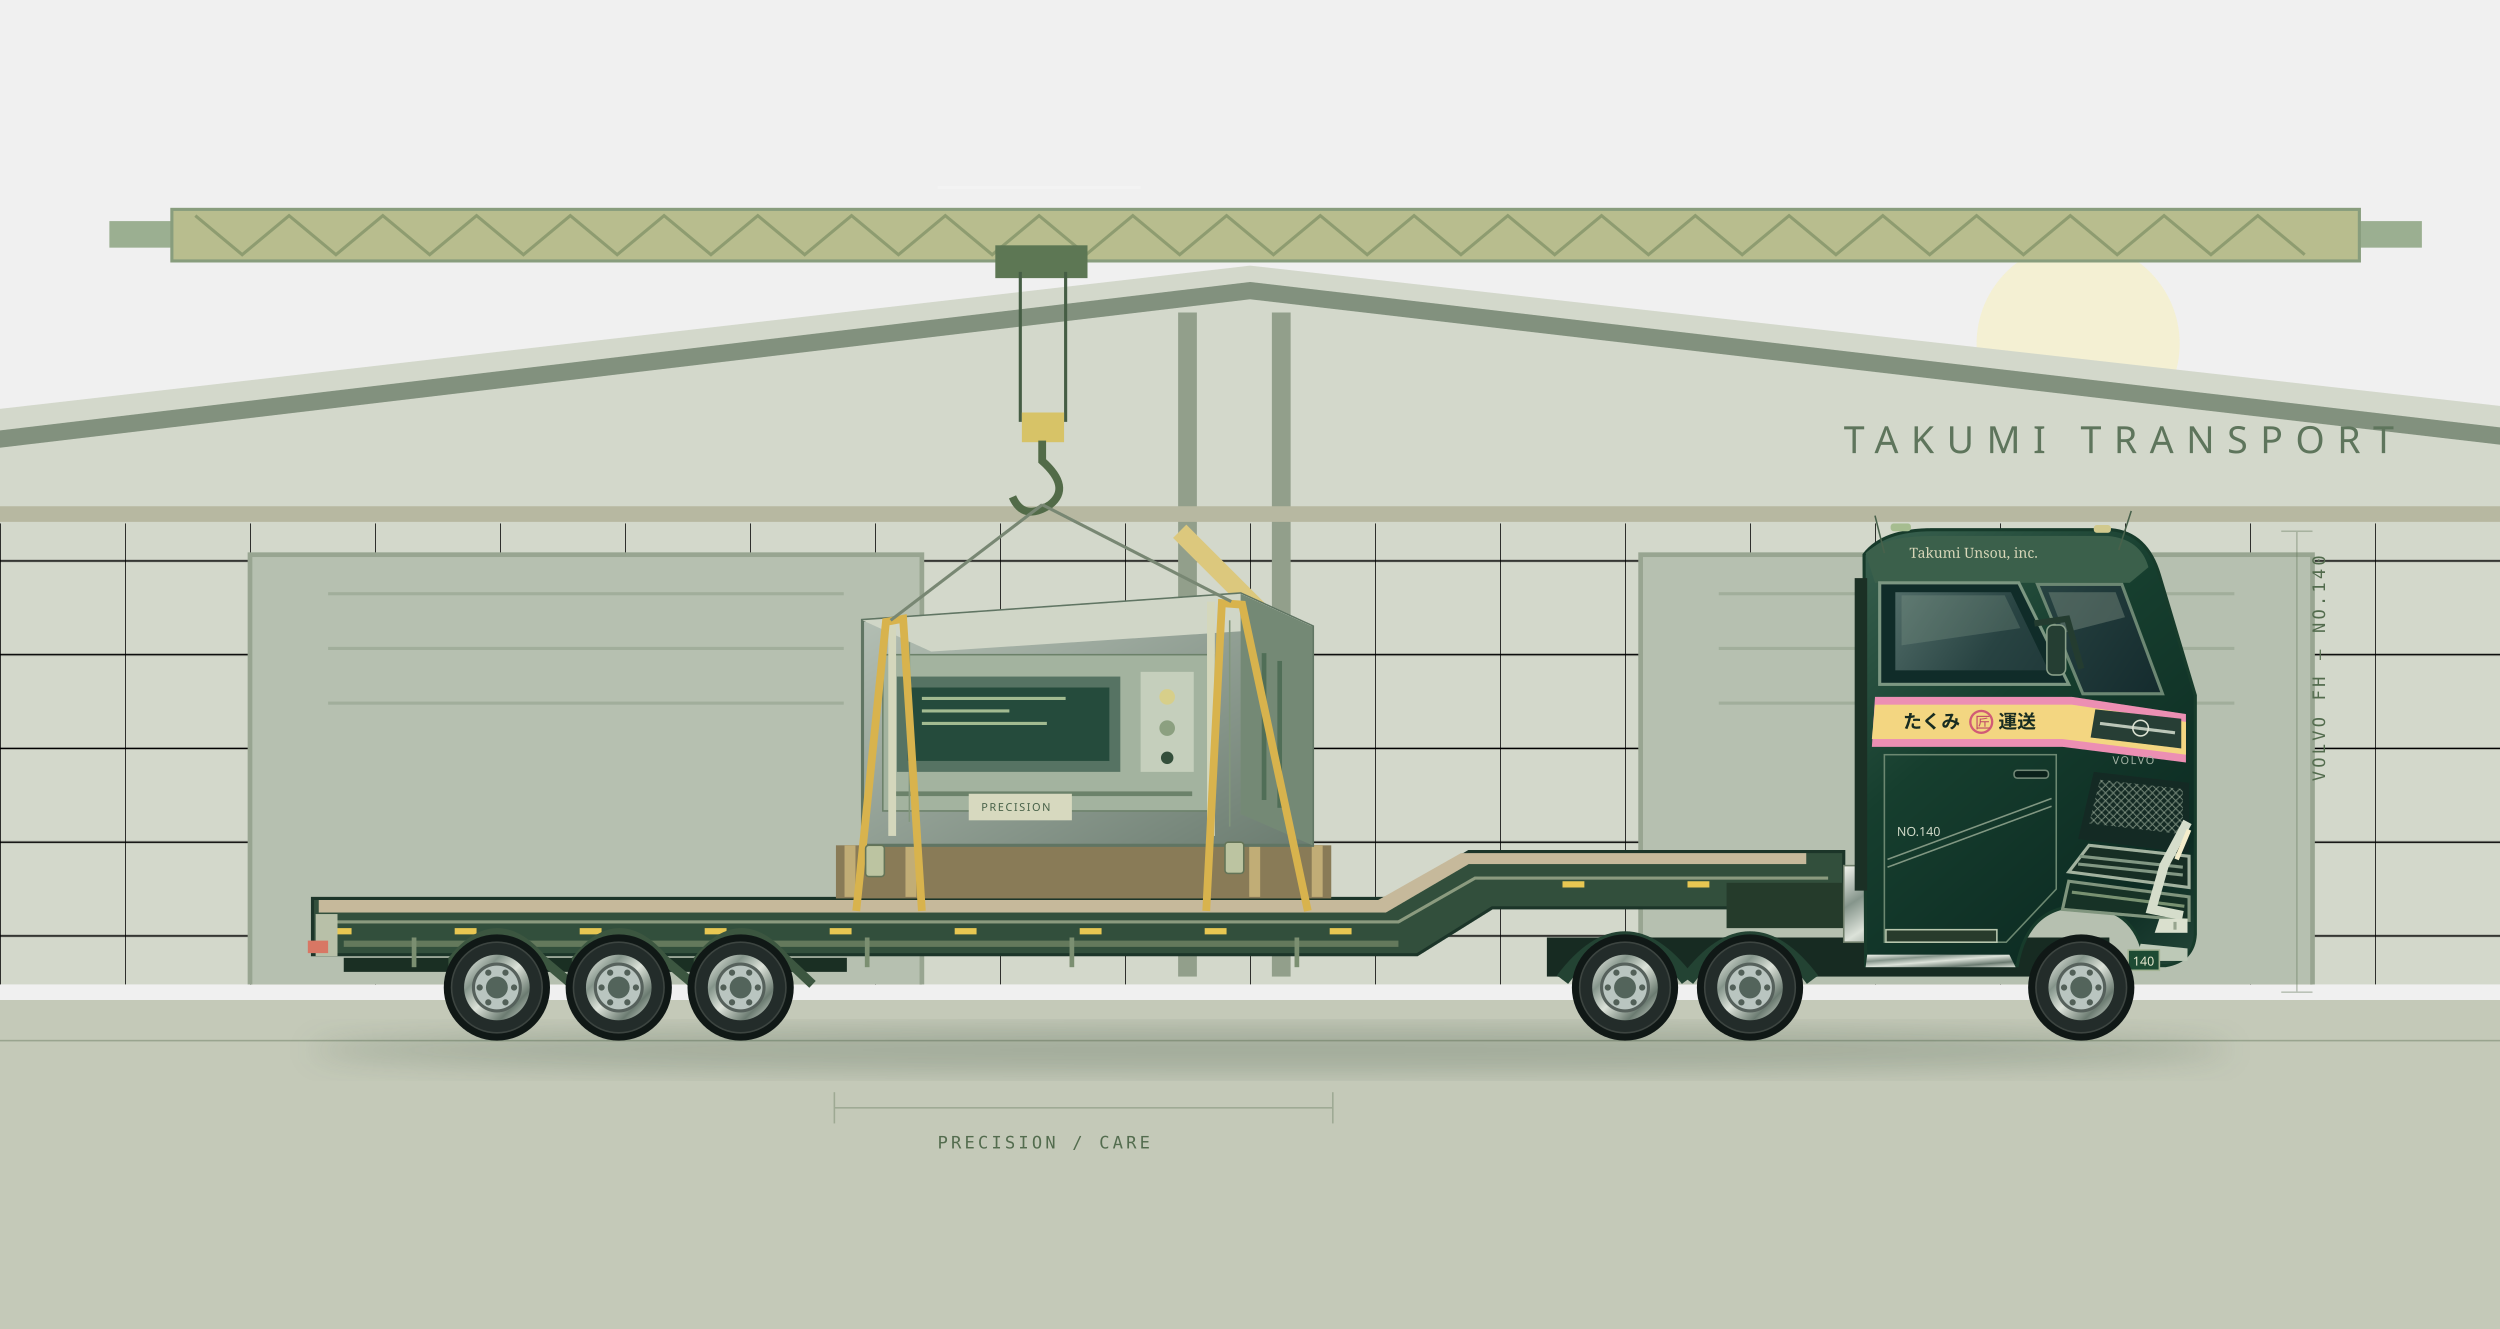
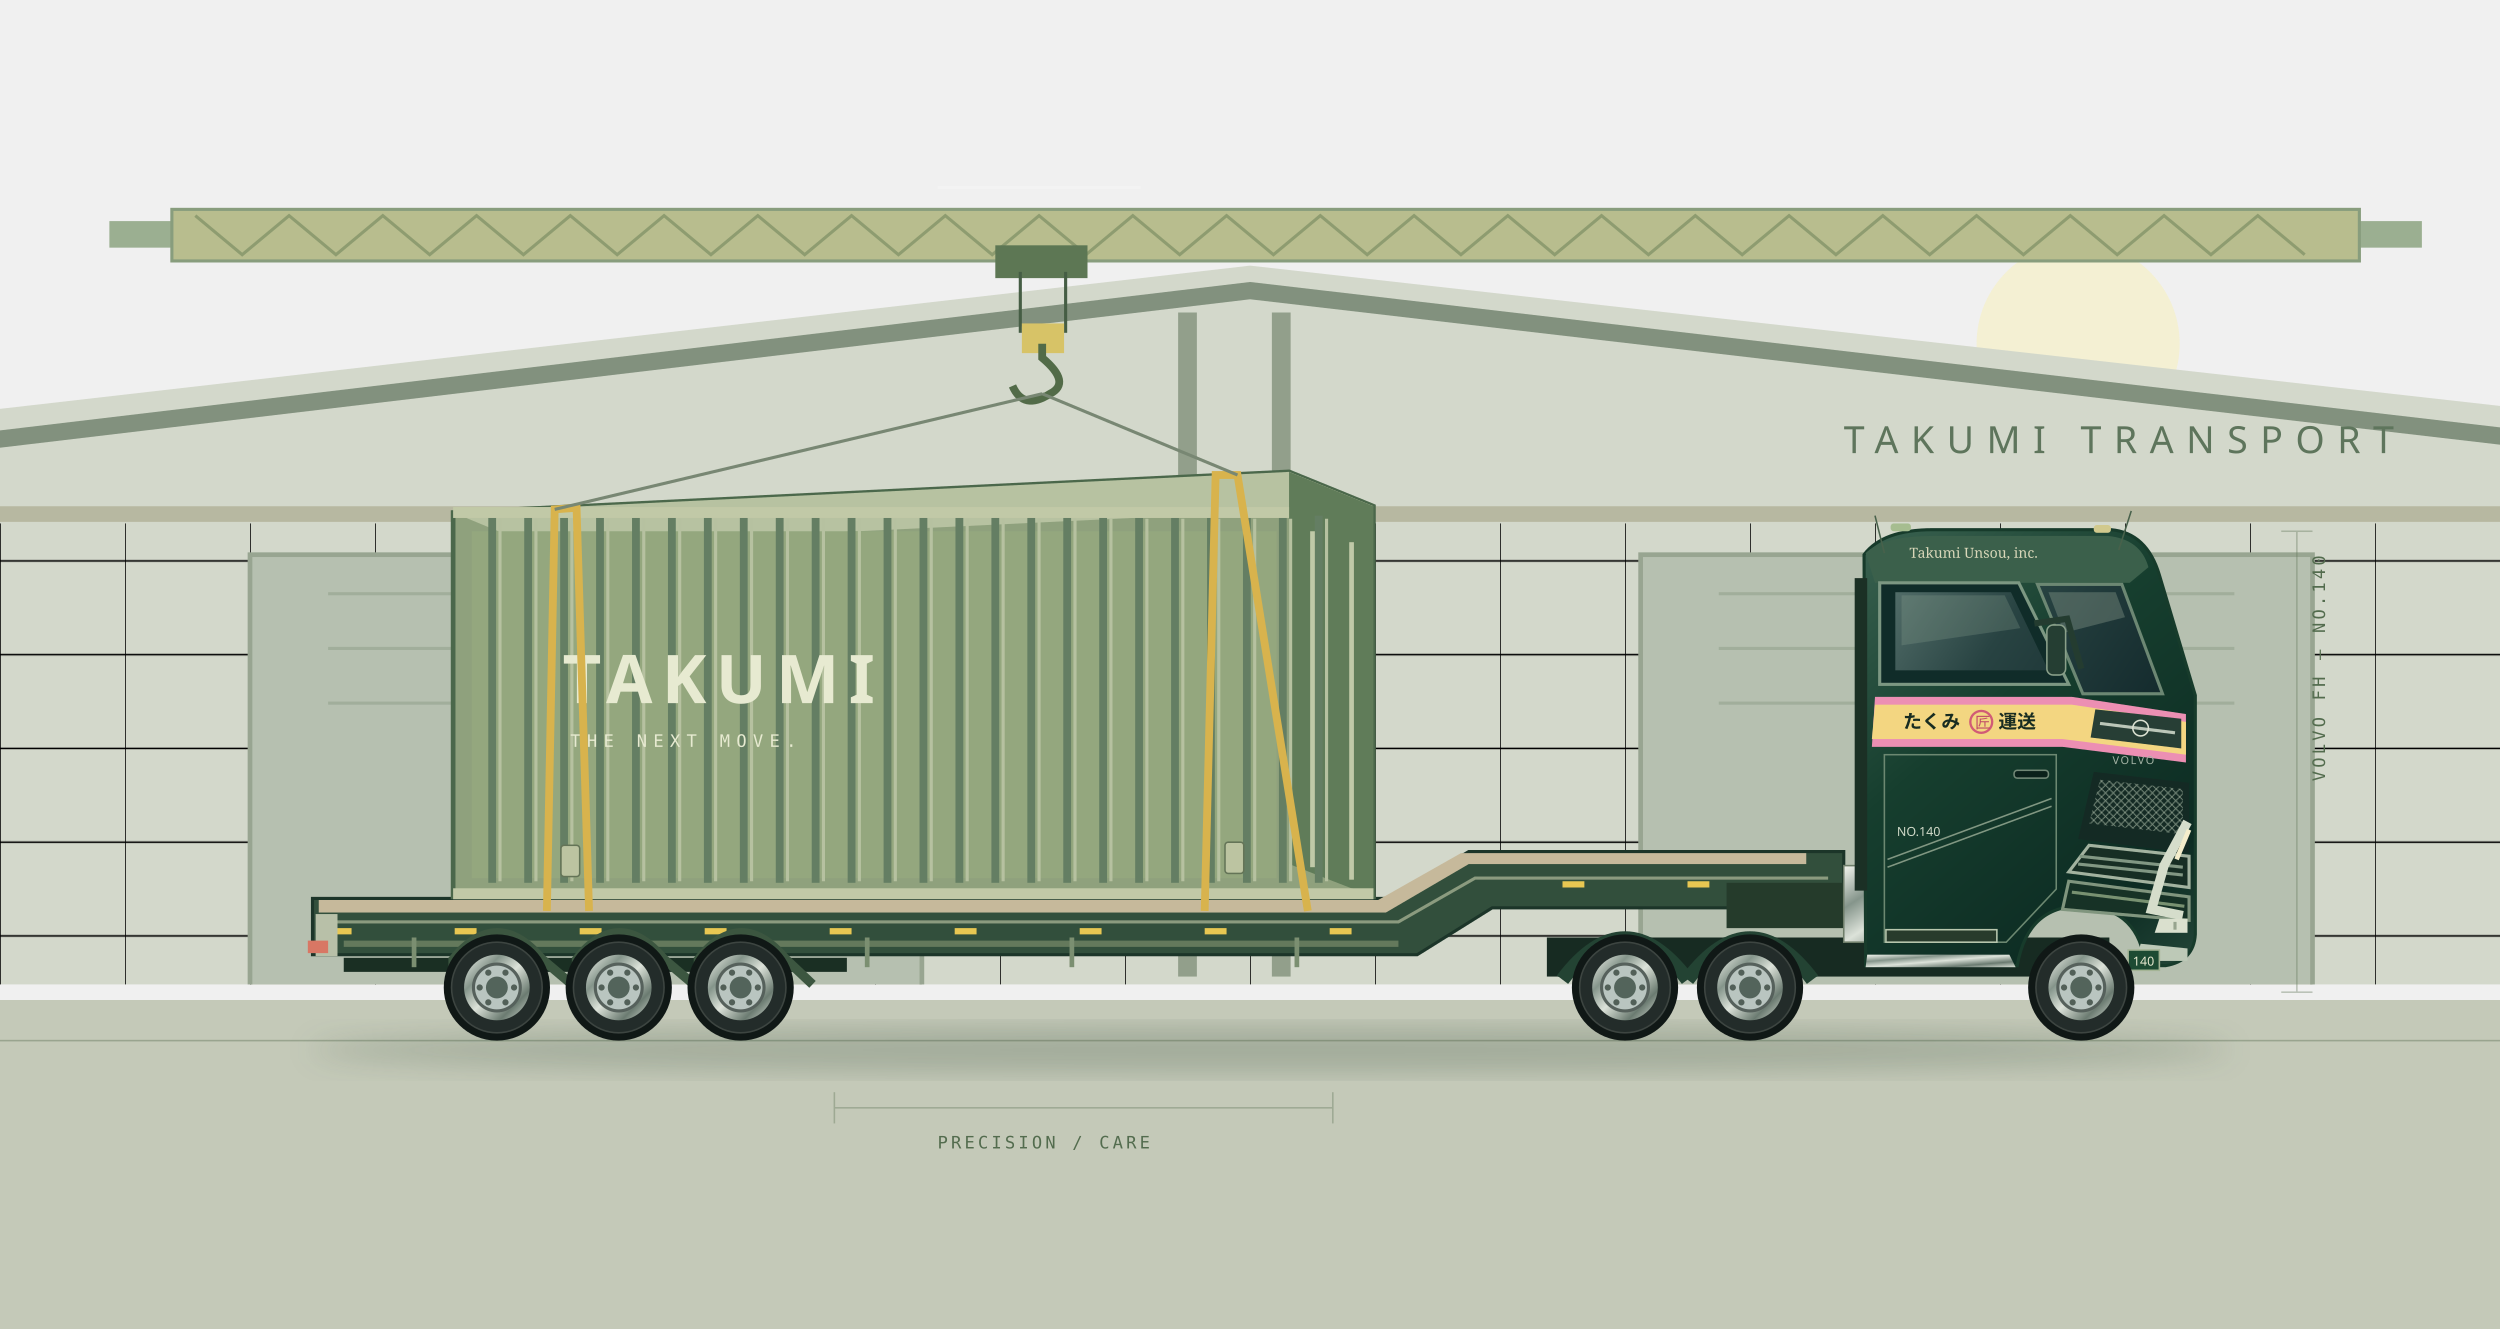
<svg xmlns="http://www.w3.org/2000/svg" viewBox="0 0 1600 850" fill="none" aria-labelledby="sceneTitle sceneDesc" role="img">
  <defs>
    <linearGradient id="paint" x1="1180" y1="340" x2="1420" y2="620" gradientUnits="userSpaceOnUse">
      <stop stop-color="#3c6452" />
      <stop offset=".4" stop-color="#163e2e" />
      <stop offset=".8" stop-color="#0d2c23" />
      <stop offset="1" stop-color="#284b3c" />
    </linearGradient>
    <linearGradient id="paintSide" x1="0" y1="0" x2="0" y2="1">
      <stop stop-color="#426955" />
      <stop offset=".24" stop-color="#214a36" />
      <stop offset="1" stop-color="#0e2b23" />
    </linearGradient>
    <linearGradient id="glass" x1="1200" y1="370" x2="1380" y2="490" gradientUnits="userSpaceOnUse">
      <stop stop-color="#5a7570" />
      <stop offset=".4" stop-color="#284342" />
      <stop offset="1" stop-color="#102629" />
    </linearGradient>
    <linearGradient id="chrome" x1="0" y1="0" x2="1" y2="1">
      <stop stop-color="#f3f5ee" />
      <stop offset=".28" stop-color="#85958b" />
      <stop offset=".5" stop-color="#dce2d9" />
      <stop offset=".77" stop-color="#6b7b71" />
      <stop offset="1" stop-color="#d7ddd4" />
    </linearGradient>
    <linearGradient id="box" x1="0" y1="0" x2="1" y2="1">
      <stop stop-color="#b7c2b7" />
      <stop offset="1" stop-color="#6b7c70" />
    </linearGradient>
    <pattern id="mesh" width="5" height="5" patternUnits="userSpaceOnUse">
      <path d="M0 0L5 5M5 0L0 5" stroke="#7c8f7f" stroke-width=".6" />
    </pattern>
    <pattern id="warehouseLines" width="80" height="60" patternUnits="userSpaceOnUse">
      <path d="M0 0V60M0 59H80" stroke="currentColor" stroke-width="1" />
    </pattern>
    <filter id="soft">
      <feGaussianBlur stdDeviation="9" />
    </filter>
    <symbol id="tree" viewBox="0 0 70 100">
      <path d="M35 0L3 63H19L0 85H70L51 63H67Z" fill="currentColor" />
      <path d="M32 80H38V100H32Z" fill="currentColor" />
    </symbol>
  </defs>
  <g id="sky" opacity=".6">
    <circle cx="1330" cy="220" r="65" fill="#f6f0c0" />
    <path d="M250 240H440M1030 160H1160M600 120H730" stroke="#fff" stroke-width="2" opacity=".3" />
  </g>
  <g id="landscape" opacity="0">
    <g id="far-mountains" fill="#6e8c77">
      <path d="M-800 610L-590 420L-400 520L-100 280L170 470L420 330L770 560L990 390L1280 500L1540 290L1830 510L2130 340L2500 600V760H-800Z" />
    </g>
    <g id="near-mountains" fill="#42694f">
      <path d="M-500 640L-200 500L80 620L300 470L590 620L800 480L1150 640L1420 500L1700 640L1950 440L2300 610V760H-500Z" />
    </g>
    <g id="trees" color="#2c4d38">
      <use href="#tree" x="-600" y="490" width="60" height="130" />
      <use href="#tree" x="-518" y="506" width="72" height="142" />
      <use href="#tree" x="-436" y="522" width="84" height="154" />
      <use href="#tree" x="-354" y="538" width="60" height="130" />
      <use href="#tree" x="-272" y="490" width="72" height="142" />
      <use href="#tree" x="-190" y="506" width="84" height="154" />
      <use href="#tree" x="-108" y="522" width="60" height="130" />
      <use href="#tree" x="-26" y="538" width="72" height="142" />
      <use href="#tree" x="56" y="490" width="84" height="154" />
      <use href="#tree" x="138" y="506" width="60" height="130" />
      <use href="#tree" x="220" y="522" width="72" height="142" />
      <use href="#tree" x="302" y="538" width="84" height="154" />
      <use href="#tree" x="384" y="490" width="60" height="130" />
      <use href="#tree" x="466" y="506" width="72" height="142" />
      <use href="#tree" x="548" y="522" width="84" height="154" />
      <use href="#tree" x="630" y="538" width="60" height="130" />
      <use href="#tree" x="712" y="490" width="72" height="142" />
      <use href="#tree" x="794" y="506" width="84" height="154" />
      <use href="#tree" x="876" y="522" width="60" height="130" />
      <use href="#tree" x="958" y="538" width="72" height="142" />
      <use href="#tree" x="1040" y="490" width="84" height="154" />
      <use href="#tree" x="1122" y="506" width="60" height="130" />
      <use href="#tree" x="1204" y="522" width="72" height="142" />
      <use href="#tree" x="1286" y="538" width="84" height="154" />
      <use href="#tree" x="1368" y="490" width="60" height="130" />
      <use href="#tree" x="1450" y="506" width="72" height="142" />
      <use href="#tree" x="1532" y="522" width="84" height="154" />
      <use href="#tree" x="1614" y="538" width="60" height="130" />
      <use href="#tree" x="1696" y="490" width="72" height="142" />
      <use href="#tree" x="1778" y="506" width="84" height="154" />
      <use href="#tree" x="1860" y="522" width="60" height="130" />
      <use href="#tree" x="1942" y="538" width="72" height="142" />
      <use href="#tree" x="2024" y="490" width="84" height="154" />
      <use href="#tree" x="2106" y="506" width="60" height="130" />
      <use href="#tree" x="2188" y="522" width="72" height="142" />
      <use href="#tree" x="2270" y="538" width="84" height="154" />
    </g>
    <g id="bridge" stroke="#6e8171" stroke-width="7" opacity=".6">
      <path d="M-300 685H2100M-300 735H2100M-200 685V850M50 685V850M300 685V850M550 685V850M800 685V850M1050 685V850M1300 685V850M1550 685V850M1800 685V850" />
    </g>
  </g>
  <g id="warehouse" color="#a5b0a1">
    <path d="M-160 630V280L800 170L1780 280V630" fill="#d3d8cb" />
    <path d="M-160 300L800 186L1780 300" stroke="#82917e" stroke-width="11" />
    <path d="M0 335H1600V630H0Z" fill="url(#warehouseLines)" />
    <path d="M160 630V355H590V630M1050 630V355H1480V630" fill="#b6c0b0" stroke="#98a591" stroke-width="3" />
    <path d="M210 380H540M210 415H540M210 450H540M1100 380H1430M1100 415H1430M1100 450H1430" stroke="#a1ae9b" stroke-width="2" />
    <path d="M760 200V625M820 200V625" stroke="#929f8b" stroke-width="12" />
    <path d="M0 329H1600" stroke="#b7b8a1" stroke-width="10" />
    <text x="1180" y="290" fill="#5e755c" font-size="24" letter-spacing="8" font-family="sans-serif">TAKUMI TRANSPORT</text>
    <path d="M755 340L820 405M755 405L820 470M755 470L820 535M755 535L820 600" stroke="#dcc87d" stroke-width="12" />
  </g>
  <g id="destination" opacity="0">
    <path d="M-100 640V330L450 240L1000 330V640Z" fill="#a8b7a2" />
    <path d="M-100 350L450 260L1000 350" stroke="#738b72" stroke-width="12" />
    <path d="M130 640V370H540V640" fill="#72876e" />
    <path d="M155 390H515M155 425H515M155 460H515" stroke="#899b81" />
    <path d="M1070 640V430H1490V640Z" fill="#bdc6af" />
    <path d="M1110 480H1450M1110 520H1450" stroke="#819477" stroke-width="20" />
    <text x="140" y="330" font-size="26" fill="#496147" letter-spacing="7" font-family="sans-serif">THE NEXT SITE</text>
  </g>
  <path id="ground" d="M-2000 640H4000V1850H-2000Z" fill="#c4c9b8" />
  <path id="road" d="M-2000 670H4000V1850H-2000Z" fill="#777e6e" opacity="0" />
  <g id="road-markings" opacity="0" stroke="#d8dac3" stroke-width="5" stroke-dasharray="110 100">
    <path d="M-1000 755H3000" />
  </g>
  <path d="M0 666H1600" stroke="#99a48f" />
  <g id="vehicle-camera">
    <g id="truck" transform="translate(0 0)">
      <ellipse cx="813" cy="672" rx="615" ry="16" fill="#233d2b" opacity=".2" filter="url(#soft)" />
      <path d="M200 575H890L940 545H1180V581H955L907 611H200Z" fill="#324f3c" stroke="#1c3529" stroke-width="2" />
      <path d="M204 576H882L935 546H1156V553H940L887 584H204Z" fill="#c6b99b" />
      <path d="M212 590H895L944 562H1170" stroke="#8b9b7f" stroke-width="2" />
      <path d="M220 604H895" stroke="#64795c" stroke-width="4" />
      <path d="M220 613H542V622H220Z" fill="#1a2f23" />
      <path d="M265 600V619M555 600V619M686 600V619M830 600V619" stroke="#7b8f71" stroke-width="3" />
      <path d="M211 596H225M291 596H305M371 596H385M451 596H465M531 596H545M611 596H625M691 596H705M771 596H785M851 596H865M1000 566H1014M1080 566H1094" stroke="#e8c752" stroke-width="4" />
      <path d="M202 585H216V612H202" fill="#b8c0a8" />
      <path d="M197 602H210V610H197" fill="#d87764" />
      <path d="M290 628V614Q318 580 347 614L366 630M369 628V614Q396 580 425 614L444 630M447 628V614Q474 580 503 614L520 630" stroke="#3c5640" stroke-width="6" />
      <path d="M990 600H1350V625H990Z" fill="#172b22" />
      <path d="M1000 627Q1040 574 1080 627M1080 627Q1120 574 1160 627" stroke="#234333" stroke-width="9" />
      <path d="M1105 565H1185V594H1105Z" fill="#253b2b" />
      <path d="M1180 554H1255V603H1180Z" fill="url(#chrome)" stroke="#6f7e6a" />
      <path d="M1195 556V600M1240 556V600" stroke="#516355" stroke-width="4" />
      <path d="M1193 355Q1205 339 1237 339H1351Q1374 341 1382 368L1405 445V598Q1404 615 1386 618H1373Q1369 582 1335 580Q1298 578 1291 618H1194Z" fill="url(#paint)" stroke="#173b2b" stroke-width="2" />
      <path d="M1194 354Q1205 343 1238 343H1349Q1370 345 1375 363L1363 373H1200Z" fill="#3b604b" />
      <path d="M1203 373H1292L1324 438H1203Z" fill="#102c29" stroke="#7c9782" stroke-width="2" />
      <path d="M1213 379H1287L1311 429H1213Z" fill="url(#glass)" />
      <path d="M1217 381H1283L1293 402L1217 413Z" fill="#8fa695" opacity=".25" />
      <path d="M1304 374H1358L1384 444H1333Z" fill="url(#glass)" stroke="#6c8773" stroke-width="2" />
      <path d="M1311 379H1354L1360 395L1321 405Z" fill="#c7d4bb" opacity=".24" />
      <path d="M1200 446H1326L1399 457V488L1320 478H1198Z" fill="#ec8fb3" />
      <path d="M1200 451H1326L1399 462V483L1320 473H1198Z" fill="#f3d681" />
      <text x="1218" y="466" font-family="sans-serif" font-weight="900" font-size="12" fill="#182c21">たくみ</text>
      <circle cx="1268" cy="462" r="7" stroke="#d15b76" stroke-width="1.5" />
      <text x="1264" y="466" font-family="sans-serif" font-size="10" fill="#c04b66">匠</text>
      <text x="1279" y="466" font-family="sans-serif" font-weight="900" font-size="12" fill="#182c21">運送</text>
      <path d="M1206 483H1316V569L1284 603H1206Z" stroke="#6c8871" stroke-width="1" />
      <path d="M1208 550L1313 511M1208 555L1313 516" stroke="#819782" stroke-width="1" />
      <rect x="1289" y="493" width="22" height="5" rx="2" fill="#0b211b" stroke="#718776" />
      <text x="1214" y="535" fill="#d0d9c8" font-family="sans-serif" font-size="8">NO.140</text>
      <text x="1222" y="357" fill="#d9d7b9" font-family="Georgia,serif" font-size="9">Takumi Unsou, inc.</text>
      <path d="M1341 454L1396 460V479L1338 472Z" fill="#273e35" />
      <path d="M1344 463L1392 469" stroke="#bbc6b8" stroke-width="2" />
      <circle cx="1370" cy="466" r="5" stroke="#dbe1d1" stroke-width="1" />
      <text x="1352" y="489" fill="#a4b3a5" font-family="sans-serif" font-size="7" letter-spacing="1">VOLVO</text>
      <path d="M1340 494L1401 501V546L1330 537Z" fill="#142a24" />
      <path d="M1344 499L1397 505V534L1337 527Z" fill="url(#mesh)" />
      <path d="M1337 541L1401 548V568L1324 558Z" fill="#172e24" stroke="#a2b29f" stroke-width="2" />
      <path d="M1331 548L1397 555M1330 553L1397 560" stroke="#819783" stroke-width="2" />
      <path d="M1324 564L1401 574V589L1320 582Z" fill="#173226" stroke="#80957e" stroke-width="2" />
      <path d="M1326 571L1398 580" stroke="#789171" stroke-width="2" />
      <path d="M1400 526L1385 554L1377 582L1397 586" stroke="#d5ddcb" stroke-width="6" />
      <path d="M1401 531L1393 550" stroke="#f4edcb" stroke-width="3" />
      <path d="M1382 588H1400V597H1379Z" fill="#dae0ce" />
      <path d="M1392 590V595" stroke="#97a48e" stroke-width="2" />
      <path d="M1370 604L1400 607V615H1367Z" fill="#bdc9b7" />
      <path d="M1362 608H1382V621H1362Z" fill="#1d4b33" stroke="#a4b495" />
      <text x="1365" y="618" fill="#e7e9d0" font-family="sans-serif" font-size="8">140</text>
      <path d="M1195 611H1286L1290 619H1194Z" fill="url(#chrome)" />
      <path d="M1207 595H1278V603H1207Z" fill="#283b2c" stroke="#b8c7ae" />
      <path d="M1302 399L1323 396L1332 428" stroke="#243c30" stroke-width="4" />
      <rect x="1310" y="400" width="12" height="32" rx="4" fill="#253e33" stroke="#8aa08a" />
      <path d="M1206 354L1200 330M1356 352L1364 327" stroke="#48614b" stroke-width="1" />
      <rect x="1210" y="335" width="13" height="5" rx="2" fill="#a6bd90" />
      <rect x="1340" y="336" width="11" height="5" rx="2" fill="#d1c98d" />
      <path d="M1187 370H1195V570H1187Z" fill="#1b3025" />
      <g class="wheel" data-wheel="318" transform="translate(318 632)">
        <circle r="34" fill="#101816" />
        <circle r="29" fill="#232c2a" stroke="#3d4541" stroke-width="1" />
        <circle r="21" fill="url(#chrome)" />
        <circle r="15" fill="#b9c5c0" stroke="#56615c" stroke-width="2" />
        <circle r="7" fill="#53645b" />
        <circle cx="11.0" cy="0.0" r="2" fill="#526058" />
        <circle cx="5.5" cy="9.5" r="2" fill="#526058" />
        <circle cx="-5.5" cy="9.5" r="2" fill="#526058" />
        <circle cx="-11.0" cy="0.0" r="2" fill="#526058" />
        <circle cx="-5.5" cy="-9.5" r="2" fill="#526058" />
        <circle cx="5.5" cy="-9.5" r="2" fill="#526058" />
      </g>
      <g class="wheel" data-wheel="396" transform="translate(396 632)">
        <circle r="34" fill="#101816" />
        <circle r="29" fill="#232c2a" stroke="#3d4541" stroke-width="1" />
        <circle r="21" fill="url(#chrome)" />
        <circle r="15" fill="#b9c5c0" stroke="#56615c" stroke-width="2" />
        <circle r="7" fill="#53645b" />
        <circle cx="11.0" cy="0.0" r="2" fill="#526058" />
        <circle cx="5.5" cy="9.5" r="2" fill="#526058" />
        <circle cx="-5.5" cy="9.5" r="2" fill="#526058" />
        <circle cx="-11.0" cy="0.0" r="2" fill="#526058" />
        <circle cx="-5.5" cy="-9.5" r="2" fill="#526058" />
        <circle cx="5.5" cy="-9.5" r="2" fill="#526058" />
      </g>
      <g class="wheel" data-wheel="474" transform="translate(474 632)">
        <circle r="34" fill="#101816" />
        <circle r="29" fill="#232c2a" stroke="#3d4541" stroke-width="1" />
        <circle r="21" fill="url(#chrome)" />
        <circle r="15" fill="#b9c5c0" stroke="#56615c" stroke-width="2" />
        <circle r="7" fill="#53645b" />
        <circle cx="11.0" cy="0.0" r="2" fill="#526058" />
        <circle cx="5.5" cy="9.5" r="2" fill="#526058" />
        <circle cx="-5.5" cy="9.5" r="2" fill="#526058" />
        <circle cx="-11.0" cy="0.0" r="2" fill="#526058" />
        <circle cx="-5.5" cy="-9.5" r="2" fill="#526058" />
        <circle cx="5.5" cy="-9.5" r="2" fill="#526058" />
      </g>
      <g class="wheel" data-wheel="1040" transform="translate(1040 632)">
        <circle r="34" fill="#101816" />
        <circle r="29" fill="#232c2a" stroke="#3d4541" stroke-width="1" />
        <circle r="21" fill="url(#chrome)" />
        <circle r="15" fill="#b9c5c0" stroke="#56615c" stroke-width="2" />
        <circle r="7" fill="#53645b" />
        <circle cx="11.0" cy="0.0" r="2" fill="#526058" />
        <circle cx="5.5" cy="9.5" r="2" fill="#526058" />
        <circle cx="-5.5" cy="9.5" r="2" fill="#526058" />
        <circle cx="-11.0" cy="0.0" r="2" fill="#526058" />
        <circle cx="-5.5" cy="-9.5" r="2" fill="#526058" />
        <circle cx="5.5" cy="-9.5" r="2" fill="#526058" />
      </g>
      <g class="wheel" data-wheel="1120" transform="translate(1120 632)">
        <circle r="34" fill="#101816" />
        <circle r="29" fill="#232c2a" stroke="#3d4541" stroke-width="1" />
        <circle r="21" fill="url(#chrome)" />
        <circle r="15" fill="#b9c5c0" stroke="#56615c" stroke-width="2" />
        <circle r="7" fill="#53645b" />
        <circle cx="11.0" cy="0.0" r="2" fill="#526058" />
        <circle cx="5.5" cy="9.5" r="2" fill="#526058" />
        <circle cx="-5.5" cy="9.5" r="2" fill="#526058" />
        <circle cx="-11.0" cy="0.0" r="2" fill="#526058" />
        <circle cx="-5.5" cy="-9.5" r="2" fill="#526058" />
        <circle cx="5.5" cy="-9.5" r="2" fill="#526058" />
      </g>
      <g class="wheel" data-wheel="1332" transform="translate(1332 632)">
        <circle r="34" fill="#101816" />
        <circle r="29" fill="#232c2a" stroke="#3d4541" stroke-width="1" />
        <circle r="21" fill="url(#chrome)" />
        <circle r="15" fill="#b9c5c0" stroke="#56615c" stroke-width="2" />
        <circle r="7" fill="#53645b" />
        <circle cx="11.0" cy="0.0" r="2" fill="#526058" />
        <circle cx="5.5" cy="9.5" r="2" fill="#526058" />
        <circle cx="-5.5" cy="9.5" r="2" fill="#526058" />
        <circle cx="-11.0" cy="0.0" r="2" fill="#526058" />
        <circle cx="-5.5" cy="-9.5" r="2" fill="#526058" />
        <circle cx="5.5" cy="-9.5" r="2" fill="#526058" />
      </g>
      <g id="cargo">
-         <path d="M535 541H852V575H535Z" fill="#897b57" />
-         <path d="M544 541V574M583 541V574M803 541V574M843 541V574" stroke="#c1ad76" stroke-width="7" />
-         <path d="M552 397L794 380L840 401V541H552Z" fill="url(#box)" stroke="#607563" stroke-width="2" />
-         <path d="M552 397L794 380L840 401L596 417Z" fill="#d0d6c7" />
-         <path d="M794 380V521L840 541V401Z" fill="#748975" />
-         <path d="M565 419H777V519H565Z" fill="#a3b39f" stroke="#6c816a" />
-         <path d="M574 433H717V494H574Z" fill="#567363" />
-         <path d="M581 440H710V487H581Z" fill="#254b3c" />
-         <path d="M590 447H682M590 455H646M590 463H670" stroke="#a2bb91" stroke-width="2" />
-         <path d="M730 430H764V494H730Z" fill="#c5cfbc" />
-         <circle cx="747" cy="446" r="5" fill="#d7cf8a" />
-         <circle cx="747" cy="466" r="5" fill="#8ca080" />
-         <circle cx="747" cy="485" r="4" fill="#344f3b" />
-         <path d="M572 508H763" stroke="#6b826a" stroke-width="3" />
-         <path d="M571 398V535M775 385V535" stroke="#d4d7bc" stroke-width="5" />
-         <path d="M582 411V526M787 397V529" stroke="#81967c" stroke-width="1" />
-         <rect x="620" y="508" width="66" height="17" fill="#d7d9bf" />
-         <text x="628" y="519" font-size="7" letter-spacing="1" fill="#466047" font-family="sans-serif">PRECISION</text>
-         <path d="M809 418V512M819 423V517" stroke="#506e57" stroke-width="3" />
+         <path d="M290 328L825 302L879 324V574H290Z" fill="#8fa17d" stroke="#4b684b" stroke-width="3" />
+         <path d="M290 328L825 302L879 324L343 350Z" fill="#b7c2a1" />
+         <path d="M825 302L879 324V574L825 553Z" fill="#607c59" />
+         <path d="M302 340H817V562H302Z" fill="#94a77e" />
+         <path d="M315 330V565" stroke="#647e63" stroke-width="5" />
+         <path d="M320 332V564" stroke="#b6c1a0" stroke-width="2" />
+         <path d="M338 330V565" stroke="#647e63" stroke-width="5" />
+         <path d="M343 332V564" stroke="#b6c1a0" stroke-width="2" />
+         <path d="M361 330V565" stroke="#647e63" stroke-width="5" />
+         <path d="M366 332V564" stroke="#b6c1a0" stroke-width="2" />
+         <path d="M384 330V565" stroke="#647e63" stroke-width="5" />
+         <path d="M389 332V564" stroke="#b6c1a0" stroke-width="2" />
+         <path d="M407 330V565" stroke="#647e63" stroke-width="5" />
+         <path d="M412 332V564" stroke="#b6c1a0" stroke-width="2" />
+         <path d="M430 330V565" stroke="#647e63" stroke-width="5" />
+         <path d="M435 332V564" stroke="#b6c1a0" stroke-width="2" />
+         <path d="M453 330V565" stroke="#647e63" stroke-width="5" />
+         <path d="M458 332V564" stroke="#b6c1a0" stroke-width="2" />
+         <path d="M476 330V565" stroke="#647e63" stroke-width="5" />
+         <path d="M481 332V564" stroke="#b6c1a0" stroke-width="2" />
+         <path d="M499 330V565" stroke="#647e63" stroke-width="5" />
+         <path d="M504 332V564" stroke="#b6c1a0" stroke-width="2" />
+         <path d="M522 330V565" stroke="#647e63" stroke-width="5" />
+         <path d="M527 332V564" stroke="#b6c1a0" stroke-width="2" />
+         <path d="M545 330V565" stroke="#647e63" stroke-width="5" />
+         <path d="M550 332V564" stroke="#b6c1a0" stroke-width="2" />
+         <path d="M568 330V565" stroke="#647e63" stroke-width="5" />
+         <path d="M573 332V564" stroke="#b6c1a0" stroke-width="2" />
+         <path d="M591 330V565" stroke="#647e63" stroke-width="5" />
+         <path d="M596 332V564" stroke="#b6c1a0" stroke-width="2" />
+         <path d="M614 330V565" stroke="#647e63" stroke-width="5" />
+         <path d="M619 332V564" stroke="#b6c1a0" stroke-width="2" />
+         <path d="M637 330V565" stroke="#647e63" stroke-width="5" />
+         <path d="M642 332V564" stroke="#b6c1a0" stroke-width="2" />
+         <path d="M660 330V565" stroke="#647e63" stroke-width="5" />
+         <path d="M665 332V564" stroke="#b6c1a0" stroke-width="2" />
+         <path d="M683 330V565" stroke="#647e63" stroke-width="5" />
+         <path d="M688 332V564" stroke="#b6c1a0" stroke-width="2" />
+         <path d="M706 330V565" stroke="#647e63" stroke-width="5" />
+         <path d="M711 332V564" stroke="#b6c1a0" stroke-width="2" />
+         <path d="M729 330V565" stroke="#647e63" stroke-width="5" />
+         <path d="M734 332V564" stroke="#b6c1a0" stroke-width="2" />
+         <path d="M752 330V565" stroke="#647e63" stroke-width="5" />
+         <path d="M757 332V564" stroke="#b6c1a0" stroke-width="2" />
+         <path d="M775 330V565" stroke="#647e63" stroke-width="5" />
+         <path d="M780 332V564" stroke="#b6c1a0" stroke-width="2" />
+         <path d="M798 330V565" stroke="#647e63" stroke-width="5" />
+         <path d="M803 332V564" stroke="#b6c1a0" stroke-width="2" />
+         <path d="M821 330V565" stroke="#647e63" stroke-width="5" />
+         <path d="M826 332V564" stroke="#b6c1a0" stroke-width="2" />
+         <path d="M844 330V565" stroke="#647e63" stroke-width="5" />
+         <path d="M849 332V564" stroke="#b6c1a0" stroke-width="2" />
+         <path d="M290 328H825M290 572H879" stroke="#c1c9a7" stroke-width="7" />
+         <text x="360" y="450" font-size="43" font-family="sans-serif" font-weight="700" letter-spacing="6" fill="#e7ead1">TAKUMI</text>
+         <text x="365" y="478" font-size="11" font-family="monospace" letter-spacing="4" fill="#e7ead1">THE NEXT MOVE.</text>
+         <path d="M840 340V555M865 347V563" stroke="#c0c9a8" stroke-width="3" />
      </g>
      <g id="straps" stroke="#d8b34d" stroke-width="5">
-         <path d="M548 583L567 398L578 396L590 583" />
-         <path d="M772 583L782 386L795 387L837 583" />
+         <path d="M350 583L355 326L369 325L377 583" />
+         <path d="M771 583L778 304L792 304L837 583" />
      </g>
      <g id="strap-buckles" fill="#bcc4a1" stroke="#647457">
-         <rect x="554" y="541" width="12" height="20" rx="2" />
+         <rect x="359" y="541" width="12" height="20" rx="2" />
        <rect x="784" y="539" width="12" height="20" rx="2" />
      </g>
    </g>
    <g id="crane">
      <path d="M70 150H1550" stroke="#9baf91" stroke-width="17" />
      <path d="M110 134H1510V167H110Z" fill="#b8bd8e" stroke="#889d7d" stroke-width="2" />
      <path d="M125 138L155 163L185 138L215 163L245 138L275 163L305 138L335 163L365 138L395 163L425 138L455 163L485 138L515 163L545 138L575 163L605 138L635 163L665 138L695 163L725 138L755 163L785 138L815 163L845 138L875 163L905 138L935 163L965 138L995 163L1025 138L1055 163L1085 138L1115 163L1145 138L1175 163L1205 138L1235 163L1265 138L1295 163L1325 138L1355 163L1385 138L1415 163L1445 138L1475 163" stroke="#8e9c70" stroke-width="2" />
      <rect x="637" y="157" width="59" height="21" fill="#5d7754" />
      <g id="crane-cables">
-         <path d="M653 174V270M682 174V270" stroke="#455d44" stroke-width="2" />
+         <path d="M653 174V213M682 174V213" stroke="#455d44" stroke-width="2" />
      </g>
      <g id="crane-hook">
-         <rect x="654" y="264" width="27" height="19" fill="#d7c367" />
-         <path d="M667 282V295Q686 312 672 323Q655 334 648 318" stroke="#526b48" stroke-width="5" />
-         <path id="lifting-slings" d="M667 323L570 397M667 323L788 385" stroke="#788773" stroke-width="2" />
+         <rect x="654" y="207" width="27" height="19" fill="#d7c367" />
+         <path d="M667 220V229Q686 245 672 252Q655 263 648 247" stroke="#526b48" stroke-width="5" />
+         <path id="lifting-slings" d="M667 252L355 326M667 252L792 304" stroke="#788773" stroke-width="2" />
      </g>
    </g>
  </g>
  <g id="guides" stroke="#65785c" opacity=".4">
    <path d="M534 709H853M534 699V719M853 699V719" />
    <path d="M1470 340V635M1460 340H1480M1460 635H1480" />
  </g>
  <g id="scene-labels" font-family="monospace" fill="#536c4e" font-size="11" letter-spacing="2">
    <text x="600" y="735">PRECISION / CARE</text>
    <text x="1488" y="500" transform="rotate(-90 1488 500)">VOLVO FH — NO.140</text>
  </g>
</svg>
